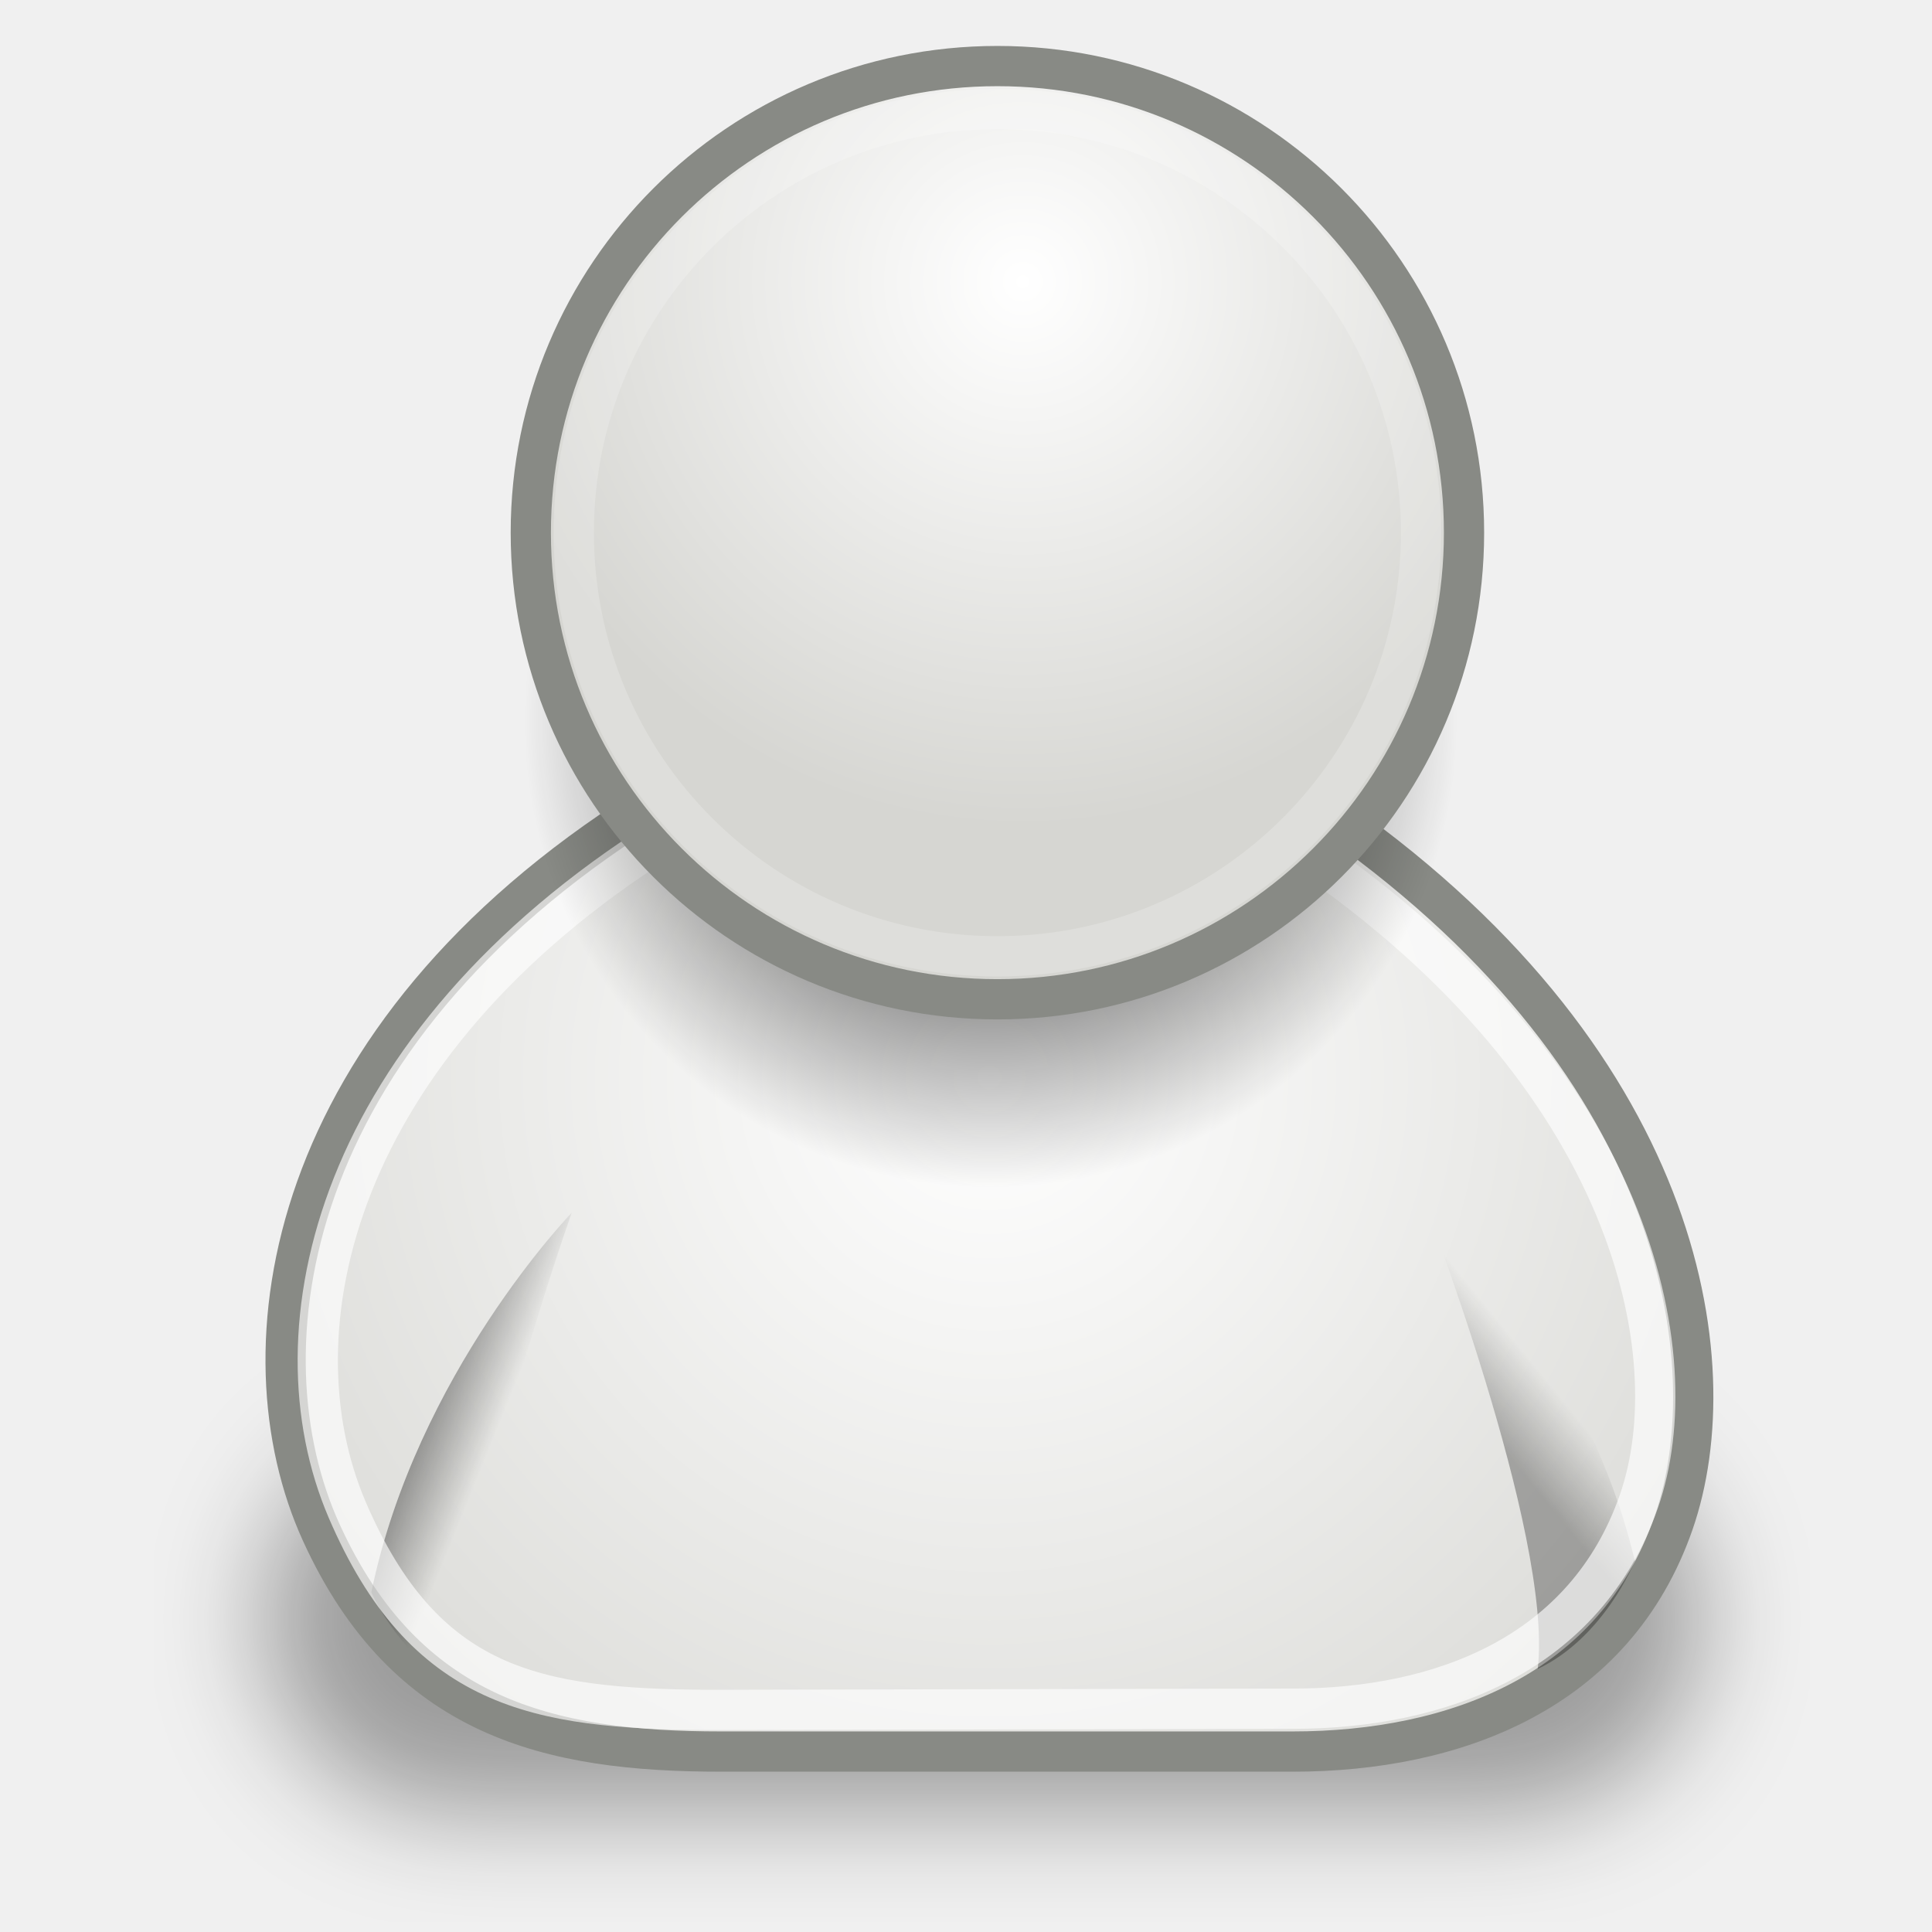
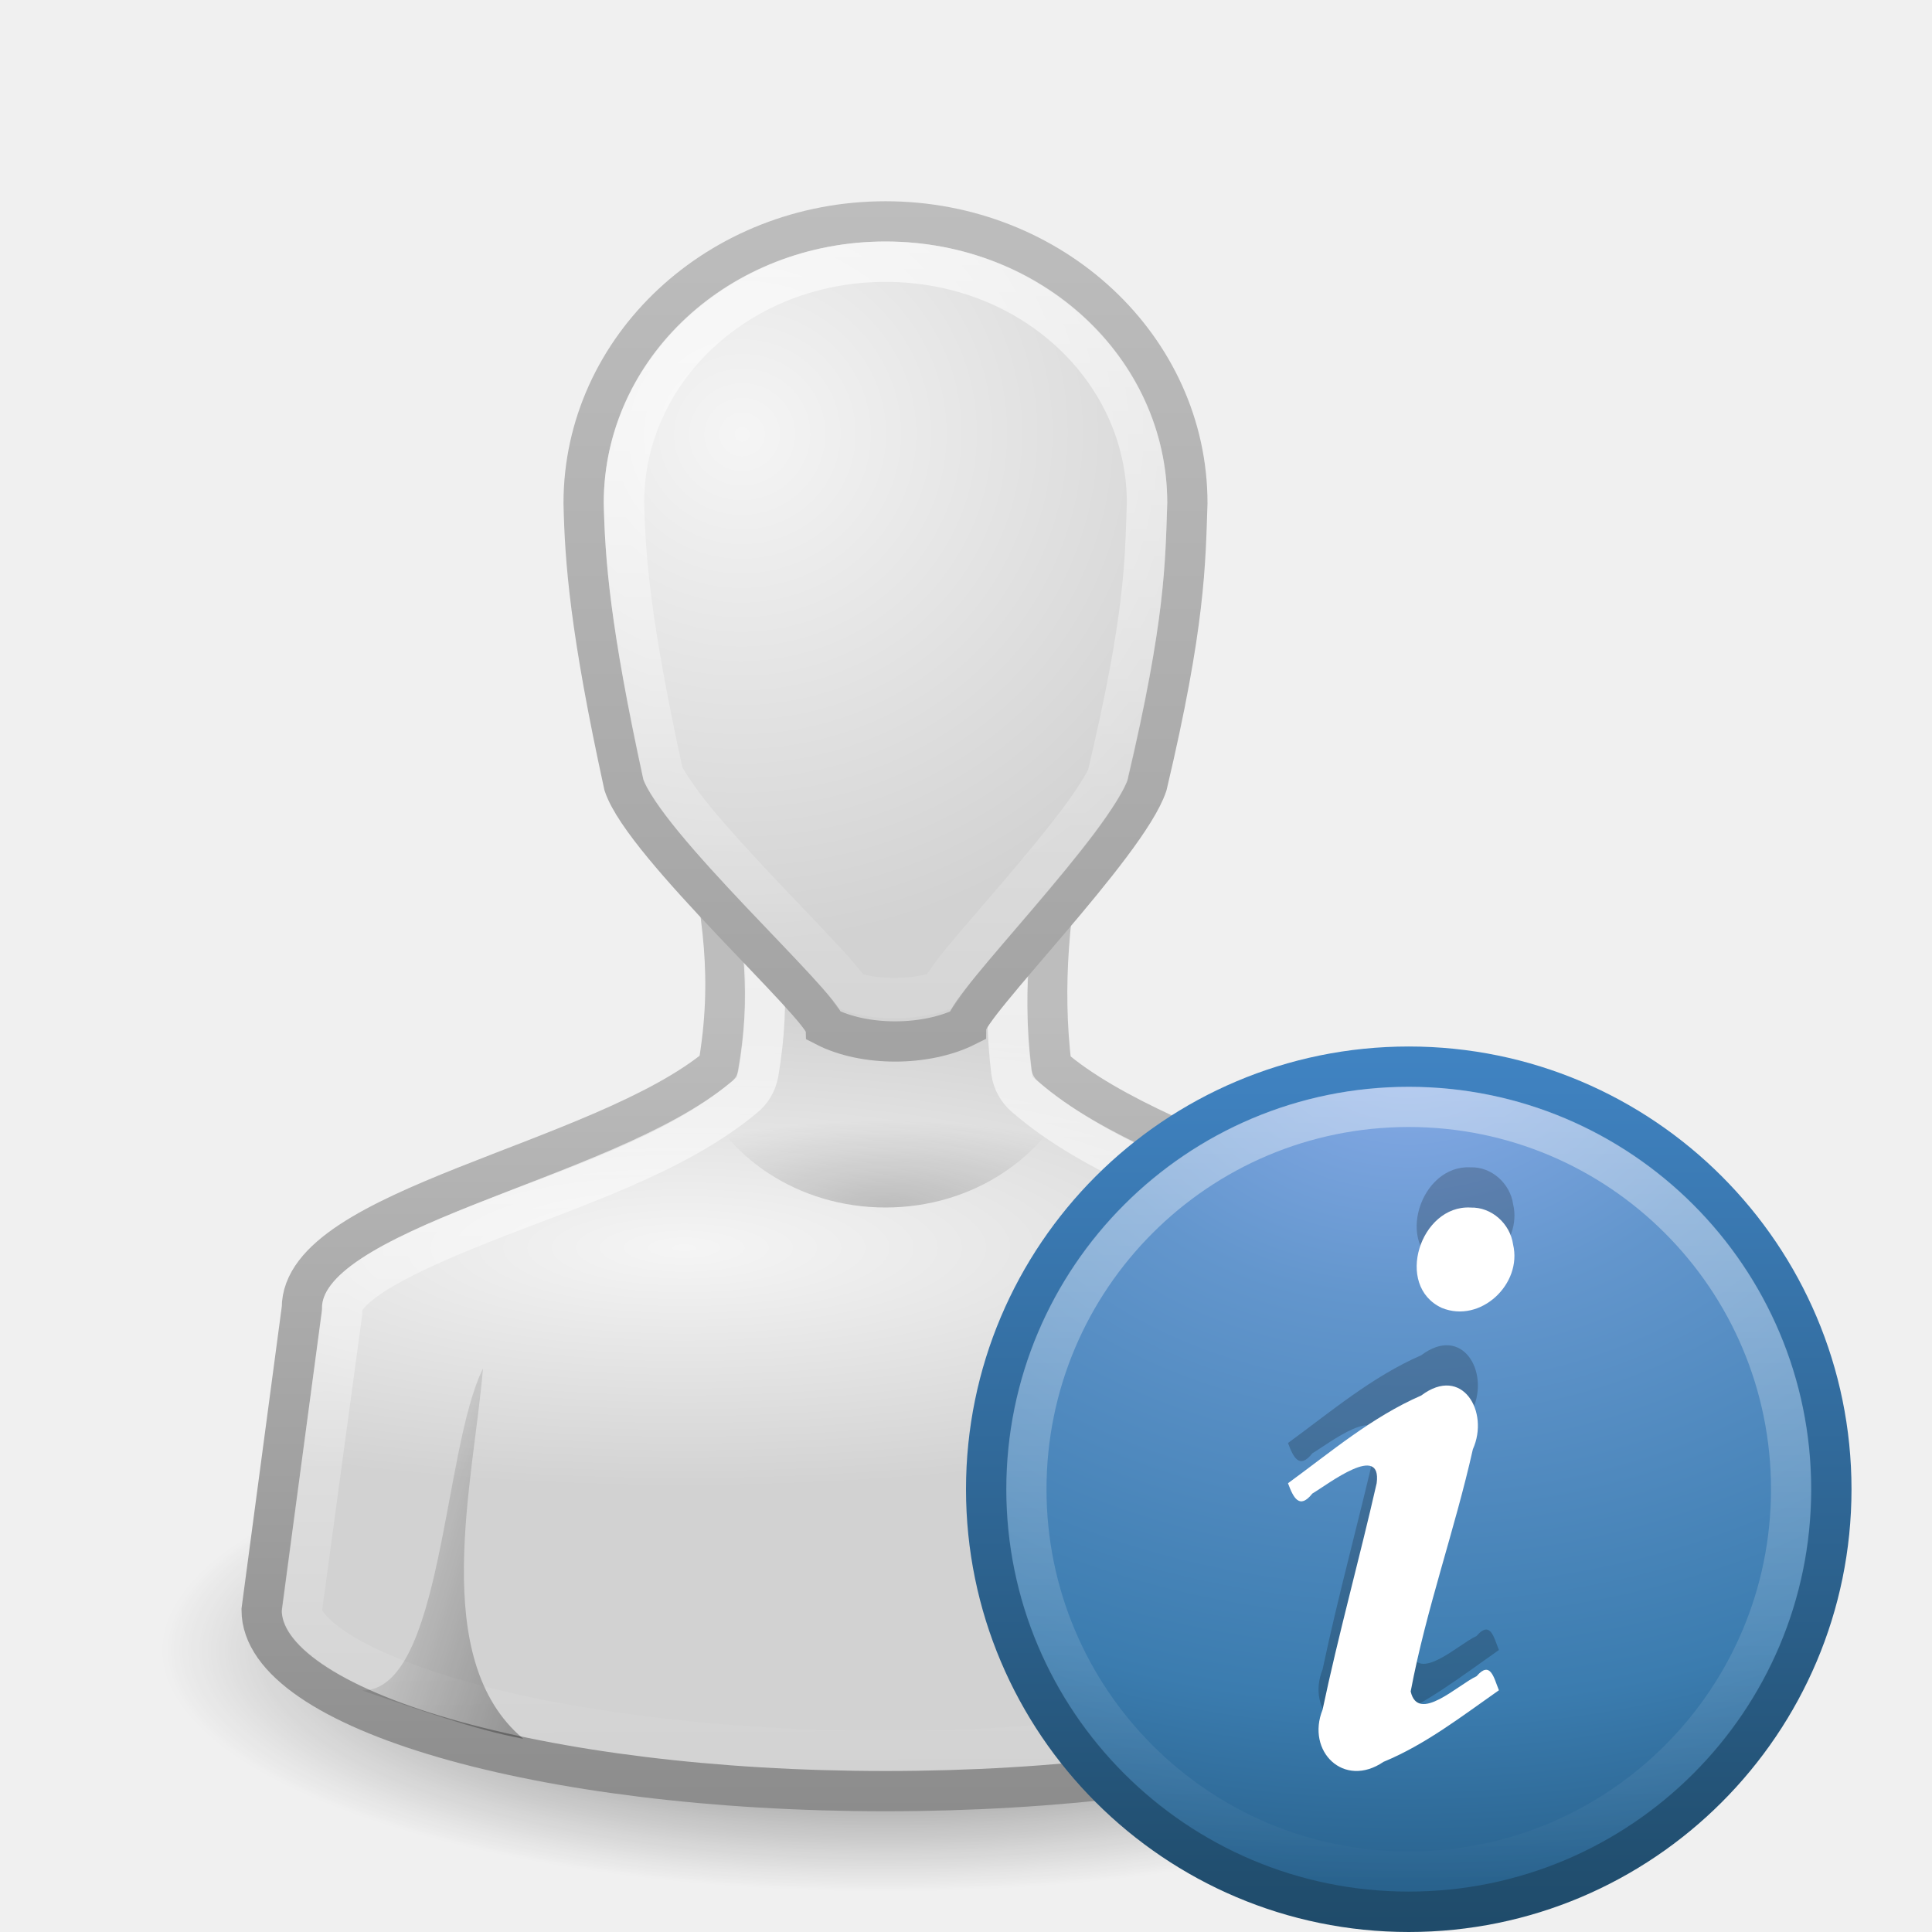
- <svg xmlns="http://www.w3.org/2000/svg" xmlns:xlink="http://www.w3.org/1999/xlink" width="48px" height="48px" id="svg2108">
+ <svg xmlns="http://www.w3.org/2000/svg" xmlns:xlink="http://www.w3.org/1999/xlink" version="1.0" width="48" height="48" id="svg11300">
  <defs id="defs3">
-     <linearGradient id="linearGradient4562">
-       <stop style="stop-color:#ffffff;stop-opacity:1;" offset="0" id="stop4564" />
-       <stop style="stop-color:#d6d6d2;stop-opacity:1;" offset="1" id="stop4566" />
+     <linearGradient id="linearGradient3785">
+       <stop id="stop3787" style="stop-color:#bdbdbd;stop-opacity:1" offset="0" />
+       <stop id="stop3789" style="stop-color:#8c8c8c;stop-opacity:1" offset="1" />
    </linearGradient>
-     <linearGradient id="linearGradient4356">
-       <stop style="stop-color:#000000;stop-opacity:1;" offset="0" id="stop4358" />
-       <stop style="stop-color:#000000;stop-opacity:0;" offset="1" id="stop4360" />
+     <linearGradient id="linearGradient6954">
+       <stop id="stop6960" style="stop-color:#f5f5f5;stop-opacity:1" offset="0" />
+       <stop id="stop6962" style="stop-color:#d2d2d2;stop-opacity:1" offset="1" />
    </linearGradient>
-     <linearGradient id="linearGradient3824">
-       <stop style="stop-color:#ffffff;stop-opacity:1;" offset="0" id="stop3826" />
-       <stop style="stop-color:#c9c9c9;stop-opacity:1;" offset="1" id="stop3828" />
+     <linearGradient id="linearGradient3341">
+       <stop id="stop3343" style="stop-color:white;stop-opacity:1" offset="0" />
+       <stop id="stop3345" style="stop-color:white;stop-opacity:0" offset="1" />
    </linearGradient>
-     <linearGradient id="linearGradient3816">
-       <stop style="stop-color:#000000;stop-opacity:1;" offset="0" id="stop3818" />
-       <stop style="stop-color:#000000;stop-opacity:0;" offset="1" id="stop3820" />
+     <linearGradient id="linearGradient5060">
+       <stop id="stop5062" style="stop-color:black;stop-opacity:1" offset="0" />
+       <stop id="stop5064" style="stop-color:black;stop-opacity:0" offset="1" />
    </linearGradient>
-     <radialGradient xlink:href="#linearGradient3816" id="radialGradient3822" cx="31.113" cy="19.009" fx="31.113" fy="19.009" r="8.662" gradientUnits="userSpaceOnUse" />
-     <linearGradient xlink:href="#linearGradient4356" id="linearGradient4362" x1="20.662" y1="35.818" x2="22.627" y2="36.218" gradientUnits="userSpaceOnUse" gradientTransform="matrix(1.3161,0.243028,-0.243028,1.3161,-9.262129,-16.07396)" />
-     <linearGradient xlink:href="#linearGradient4356" id="linearGradient4366" gradientUnits="userSpaceOnUse" x1="22.687" y1="36.39" x2="21.408" y2="35.74" gradientTransform="matrix(-1.308485,0.281154,0.281154,1.308485,57.41196,-17.2385)" />
-     <linearGradient xlink:href="#linearGradient4356" id="linearGradient1366" gradientUnits="userSpaceOnUse" gradientTransform="matrix(-1.308485,0.281154,0.281154,1.308485,39.09106,-26.21225)" x1="22.687" y1="36.39" x2="21.408" y2="35.74" />
-     <linearGradient xlink:href="#linearGradient3824" id="linearGradient1372" gradientUnits="userSpaceOnUse" gradientTransform="matrix(1.33835,0,0,1.33835,-33.47918,-20.70004)" x1="30.936" y1="29.553" x2="30.936" y2="35.803" />
-     <radialGradient xlink:href="#linearGradient4562" id="radialGradient4568" cx="24.754" cy="26.814" fx="24.754" fy="26.814" r="17.986" gradientTransform="matrix(1.354517,4.451877e-16,-3.340511e-8,1.366395,-8.947464,-9.871365)" gradientUnits="userSpaceOnUse" />
-     <radialGradient xlink:href="#linearGradient4562" id="radialGradient3816" gradientUnits="userSpaceOnUse" gradientTransform="matrix(0.558489,1.477485e-16,-1.377346e-8,0.563387,14.87134,4.364123)" cx="29.922" cy="17.728" fx="29.922" fy="17.728" r="17.986" />
-     <filter x="-0.076" width="1.152" y="-0.283" height="1.567" id="filter5655">
-       <feGaussianBlur stdDeviation="1.453" id="feGaussianBlur5657" />
-     </filter>
+     <radialGradient cx="32" cy="41.5" r="21" fx="32" fy="41.5" id="radialGradient2880" xlink:href="#linearGradient5060" gradientUnits="userSpaceOnUse" gradientTransform="matrix(1,0,0,0.3571429,0,26.67857)" />
+     <radialGradient cx="25" cy="28.66" r="16" fx="25" fy="28.66" id="radialGradient2882" xlink:href="#linearGradient6954" gradientUnits="userSpaceOnUse" gradientTransform="matrix(1.3125,0,0,0.373267,-7.812498,20.30217)" />
+     <linearGradient x1="30" y1="25.085" x2="30" y2="45" id="linearGradient2884" xlink:href="#linearGradient3785" gradientUnits="userSpaceOnUse" />
+     <linearGradient x1="24.787" y1="53.869" x2="24.875" y2="83.5" id="linearGradient2886" xlink:href="#linearGradient3341" gradientUnits="userSpaceOnUse" />
+     <radialGradient cx="26.376" cy="12.313" r="8" fx="26.376" fy="12.313" id="radialGradient2888" xlink:href="#linearGradient6954" gradientUnits="userSpaceOnUse" gradientTransform="matrix(1.640165,-0.1325824,0.1281138,1.584884,-18.39635,-5.227426)" />
+     <linearGradient x1="30" y1="5" x2="30" y2="44.679" id="linearGradient2890" xlink:href="#linearGradient3785" gradientUnits="userSpaceOnUse" />
+     <linearGradient x1="22" y1="39" x2="17" y2="37.438" id="linearGradient2892" xlink:href="#linearGradient5060" gradientUnits="userSpaceOnUse" />
+     <linearGradient x1="38" y1="39" x2="43" y2="38.6" id="linearGradient2894" xlink:href="#linearGradient5060" gradientUnits="userSpaceOnUse" />
+     <radialGradient cx="30" cy="33.188" r="4.688" fx="30" fy="33.188" id="radialGradient2896" xlink:href="#linearGradient5060" gradientUnits="userSpaceOnUse" gradientTransform="matrix(1.527973,-7.0647448e-7,2.1308638e-7,0.4608663,-15.8392,14.70502)" />
+     <linearGradient x1="30" y1="3.041" x2="30" y2="27.957" id="linearGradient2898" xlink:href="#linearGradient3341" gradientUnits="userSpaceOnUse" />
+     <radialGradient cx="23.896" cy="3.99" r="20.397" fx="23.896" fy="3.99" id="radialGradient2456" xlink:href="#linearGradient3242-187-536" gradientUnits="userSpaceOnUse" gradientTransform="matrix(0,1.231614,-1.625708,0,18.48658,-28.72078)" />
+     <linearGradient id="linearGradient3242-187-536">
+       <stop id="stop2778" style="stop-color:#8badea;stop-opacity:1" offset="0" />
+       <stop id="stop2780" style="stop-color:#6396cd;stop-opacity:1" offset="0.262" />
+       <stop id="stop2782" style="stop-color:#3b7caf;stop-opacity:1" offset="0.661" />
+       <stop id="stop2784" style="stop-color:#194c70;stop-opacity:1" offset="1" />
+     </linearGradient>
+     <linearGradient x1="18.379" y1="44.98" x2="18.379" y2="3.082" id="linearGradient2458" xlink:href="#linearGradient2490-182-124" gradientUnits="userSpaceOnUse" gradientTransform="matrix(0.5160413,0,0,0.5160413,-0.384991,-0.3849911)" />
+     <linearGradient id="linearGradient2490-182-124">
+       <stop id="stop2788" style="stop-color:#1f4b6a;stop-opacity:1" offset="0" />
+       <stop id="stop2790" style="stop-color:#4083c2;stop-opacity:1" offset="1" />
+     </linearGradient>
+     <linearGradient x1="63.397" y1="-12.489" x2="63.397" y2="5.468" id="linearGradient3843" xlink:href="#linearGradient3341" gradientUnits="userSpaceOnUse" gradientTransform="matrix(1.086273,0,0,1.086248,-55.56661,15.81364)" />
  </defs>
-   <g id="layer1" style="display:inline">
-     <path style="opacity:1;color:#000000;fill:url(#linearGradient1372);fill-opacity:1;fill-rule:evenodd;stroke:none;stroke-width:1px;stroke-linecap:round;stroke-linejoin:round;marker:none;marker-start:none;marker-mid:none;marker-end:none;stroke-miterlimit:4;stroke-dasharray:none;stroke-dashoffset:0;stroke-opacity:1;visibility:visible;display:inline;overflow:visible" d="M 13.365,24.85 L 19.044,24.85 L 15.731,21.775 L 15.022,22.721 L 14.312,22.011 L 13.365,24.85 z " id="path4173" />
-     <path id="path4370" d="M 19.883,32.491 C 21.531,31.713 22.298,29.811 22.298,29.811 C 21.014,24.4 16.976,20.653 16.976,20.653 C 16.976,20.653 20.275,29.141 19.883,32.491 z " style="opacity:0.228;color:#000000;fill:url(#linearGradient1366);fill-opacity:1;fill-rule:evenodd;stroke:none;stroke-width:1px;stroke-linecap:round;stroke-linejoin:round;marker:none;marker-start:none;marker-mid:none;marker-end:none;stroke-miterlimit:4;stroke-dasharray:none;stroke-dashoffset:0;stroke-opacity:1;visibility:visible;display:inline;overflow:visible" />
-   </g>
-   <g id="layer2" style="display:inline">
-     <rect style="opacity:0.349;color:#000000;fill:#000000;fill-opacity:1;fill-rule:nonzero;stroke:none;stroke-width:0.3;stroke-linecap:butt;stroke-linejoin:miter;marker:none;marker-start:none;marker-mid:none;marker-end:none;stroke-miterlimit:10;stroke-dasharray:none;stroke-dashoffset:0;stroke-opacity:1;visibility:visible;display:block;overflow:visible;filter:url(#filter5655);enable-background:accumulate" id="rect4608" width="38.184" height="10.253" x="5.303" y="35.449" rx="5.127" ry="5.127" transform="matrix(0.9351852,0,0,0.9351852,1.581169,2.276332)" />
-     <path style="opacity:1;color:#000000;fill:url(#radialGradient4568);fill-opacity:1.0;fill-rule:evenodd;stroke:#888a85;stroke-width:1px;stroke-linecap:round;stroke-linejoin:round;marker:none;marker-start:none;marker-mid:none;marker-end:none;stroke-miterlimit:4;stroke-dasharray:none;stroke-dashoffset:0;stroke-opacity:1;visibility:visible;display:inline;overflow:visible" d="M 17.919,43.517 L 32.114,43.517 C 36.136,43.517 40.118,42.042 41.578,37.839 C 42.964,33.847 41.814,26.246 32.824,20.095 L 16.026,20.095 C 7.036,25.773 5.912,33.538 7.982,38.075 C 10.091,42.698 13.66,43.517 17.919,43.517 z " id="path4308" />
-     <path id="path4364" d="M 38.204,41.464 C 39.852,40.687 40.619,38.784 40.619,38.784 C 39.335,33.374 35.297,29.626 35.297,29.626 C 35.297,29.626 38.596,38.115 38.204,41.464 z " style="opacity:0.291;color:#000000;fill:url(#linearGradient4366);fill-opacity:1;fill-rule:evenodd;stroke:none;stroke-width:1px;stroke-linecap:round;stroke-linejoin:round;marker:none;marker-start:none;marker-mid:none;marker-end:none;stroke-miterlimit:4;stroke-dasharray:none;stroke-dashoffset:0;stroke-opacity:1;visibility:visible;display:inline;overflow:visible" />
-     <path style="opacity:0.549;color:#000000;fill:url(#linearGradient4362);fill-opacity:1;fill-rule:evenodd;stroke:none;stroke-width:1px;stroke-linecap:round;stroke-linejoin:round;marker:none;marker-start:none;marker-mid:none;marker-end:none;stroke-miterlimit:4;stroke-dasharray:none;stroke-dashoffset:0;stroke-opacity:1;visibility:visible;display:inline;overflow:visible" d="M 11.643,42.046 C 9.973,41.317 9.226,39.559 9.226,39.559 C 10.352,34.113 14.205,30.129 14.205,30.129 C 14.205,30.129 11.154,38.71 11.643,42.046 z " id="path4354" />
-     <path id="path4314" d="M 17.593,42.483 L 32.121,42.452 C 35.775,42.452 39.394,41.112 40.72,37.293 C 41.979,33.666 40.589,26.759 32.42,21.17 L 16.464,20.833 C 8.295,25.993 6.714,33.048 8.625,37.508 C 10.537,41.967 13.326,42.452 17.593,42.483 z " style="opacity:0.643;color:#000000;fill:none;fill-opacity:1;fill-rule:evenodd;stroke:#ffffff;stroke-width:1px;stroke-linecap:round;stroke-linejoin:round;marker:none;marker-start:none;marker-mid:none;marker-end:none;stroke-miterlimit:4;stroke-dasharray:none;stroke-dashoffset:0;stroke-opacity:1;visibility:visible;display:inline;overflow:visible" />
-     <path d="M 39.775 19.009 A 8.662 8.662 0 1 1  22.451,19.009 A 8.662 8.662 0 1 1  39.775 19.009 z" id="path4318" style="opacity:1;color:#000000;fill:url(#radialGradient3822);fill-opacity:1;fill-rule:evenodd;stroke:none;stroke-width:1px;stroke-linecap:round;stroke-linejoin:round;marker:none;marker-start:none;marker-mid:none;marker-end:none;stroke-miterlimit:4;stroke-dasharray:none;stroke-dashoffset:0;stroke-opacity:1;visibility:visible;display:inline;overflow:visible" transform="matrix(1.33835,0,0,1.33835,-17.02698,-7.522361)" />
-     <path style="opacity:1;color:#000000;fill:url(#radialGradient3816);fill-opacity:1;fill-rule:evenodd;stroke:#888a85;stroke-width:0.747px;stroke-linecap:round;stroke-linejoin:round;marker:none;marker-start:none;marker-mid:none;marker-end:none;stroke-miterlimit:4;stroke-dasharray:none;stroke-dashoffset:0;stroke-opacity:1;visibility:visible;display:inline;overflow:visible" id="path4320" d="M 39.775 19.009 A 8.662 8.662 0 1 1  22.451,19.009 A 8.662 8.662 0 1 1  39.775 19.009 z" transform="matrix(1.33835,0,0,1.33835,-16.85969,-12.20659)" />
-     <path d="M 39.775 19.009 A 8.662 8.662 0 1 1  22.451,19.009 A 8.662 8.662 0 1 1  39.775 19.009 z" id="path4322" style="opacity:0.196;color:#000000;fill:none;fill-opacity:1;fill-rule:evenodd;stroke:#ffffff;stroke-width:0.823px;stroke-linecap:round;stroke-linejoin:round;marker:none;marker-start:none;marker-mid:none;marker-end:none;stroke-miterlimit:4;stroke-dasharray:none;stroke-dashoffset:0;stroke-opacity:1;visibility:visible;display:inline;overflow:visible" transform="matrix(1.215123,0,0,1.215123,-13.02574,-9.864199)" />
+   <g id="g3055">
+     <g transform="translate(-8,0)" id="g3912">
+       <path d="m 53,41.5 a 21,7.5 0 1 1 -42,0 21,7.5 0 1 1 42,0 z" transform="matrix(0.8571429,0,0,0.8,2.571429,7.8)" id="path3823" style="opacity:0.7;fill:url(#radialGradient2880);fill-opacity:1;stroke:none" />
+       <path d="m 25.5,20.5 c 0.46,2.177 0.717,3.823 0.344,6 C 22.933,28.915 15.489,30 15.5,32.5 l -1,7.5 c 0,2.485 6.94,4.5 15.5,4.5 8.56,0 15.5,-2.015 15.5,-4.5 l -1,-7.5 C 44.488,30.36 37,29 34.125,26.5 33.879,24.48 34.075,22.52 34.5,20.5 l -9,0 z" id="path3766" style="fill:url(#radialGradient2882);fill-opacity:1;stroke:url(#linearGradient2884);stroke-width:1;stroke-miterlimit:4;stroke-opacity:1;stroke-dasharray:none" />
+       <path d="m 22.531,61 c 0.305,1.69 0.511,3.272 0.188,5.156 a 1.003,1.003 0 0 1 -0.375,0.625 c -1.722,1.429 -4.345,2.254 -6.531,3.125 -1.093,0.435 -2.066,0.87 -2.688,1.281 -0.622,0.411 -0.751,0.685 -0.75,0.812 a 1.003,1.003 0 0 1 0,0.125 l -1,7.375 c 0,0.003 -1.1e-4,0.028 0,0.031 0.005,0.158 0.15,0.473 0.781,0.906 0.644,0.442 1.694,0.893 3.031,1.281 C 17.861,82.495 21.673,83 25.875,83 c 4.202,0 8.014,-0.505 10.688,-1.281 1.337,-0.388 2.387,-0.839 3.031,-1.281 0.631,-0.433 0.776,-0.748 0.781,-0.906 l 0,-0.031 -1,-7.375 a 1.003,1.003 0 0 1 0,-0.125 c 1.37e-4,0.025 0.016,0.003 -0.094,-0.125 -0.109,-0.128 -0.334,-0.299 -0.656,-0.5 -0.644,-0.402 -1.646,-0.857 -2.75,-1.312 C 33.666,69.152 31.039,68.224 29.344,66.75 A 1.003,1.003 0 0 1 29,66.125 C 28.788,64.382 28.943,62.684 29.219,61 l -6.688,0 z" transform="translate(4.125049,-39.5)" id="path3894" style="fill:none;stroke:url(#linearGradient2886);stroke-width:1;stroke-miterlimit:4;stroke-opacity:1;stroke-dasharray:none" />
+       <path d="m 30,5.5 c -4.142,0 -7.5,3.134 -7.5,7 0.032,1.431 0.155,3.13 1,7 0.5,1.5 4.96,5.5 5,6 0.97,0.5 2.5,0.5 3.5,0 0,-0.5 4,-4.5 4.5,-6 0.951,-4.022 0.949,-5.5 1,-7 0,-3.866 -3.358,-7 -7.5,-7 z" id="path3764" style="fill:url(#radialGradient2888);fill-opacity:1;stroke:url(#linearGradient2890);stroke-width:1;stroke-miterlimit:4;stroke-opacity:1;stroke-dasharray:none" />
+       <path d="m 21,43.2 c -2.362,-1.982 -1.236,-6.383 -1,-9.2 -1,2 -1,8 -3,8 1.363,0.459 2.75,0.966 4,1.2 z" id="path3848" style="opacity:0.3;fill:url(#linearGradient2892);fill-opacity:1;stroke:none" />
+       <path d="m 39,43.2 c 2.35,-1.744 1.157,-6.486 1,-9.2 1,2 1,8 3,8 -1.363,0.459 -2.75,0.966 -4,1.2 z" id="path3850" style="opacity:0.3;fill:url(#linearGradient2894);fill-opacity:1;stroke:none" />
+       <path d="m 25.312,27 c 0.686,1.745 2.519,3 4.688,3 2.169,0 4.001,-1.255 4.688,-3 l -9.375,0 z" id="path3833" style="opacity:0.2;fill:url(#radialGradient2896);fill-opacity:1;stroke:none" />
+       <path d="m 30,6.531 c -3.614,0 -6.45,2.679 -6.469,5.938 1.42e-4,0.006 -1.45e-4,0.025 0,0.031 0.032,1.374 0.156,2.981 0.969,6.719 0.041,0.097 0.335,0.583 0.781,1.125 0.461,0.559 1.04,1.194 1.625,1.812 0.585,0.619 1.177,1.232 1.625,1.719 0.224,0.243 0.405,0.458 0.562,0.656 0.014,0.018 0.018,0.045 0.031,0.062 0.58,0.228 1.59,0.23 2.219,0 0.14,-0.204 0.3,-0.443 0.5,-0.688 0.4,-0.49 0.911,-1.068 1.438,-1.688 0.527,-0.62 1.079,-1.282 1.5,-1.844 0.4,-0.534 0.658,-0.977 0.719,-1.125 0.003,-0.014 -0.003,-0.017 0,-0.031 0.923,-3.909 0.918,-5.212 0.969,-6.719 0,-0.011 5.9e-5,-0.021 0,-0.031 C 36.45,9.21 33.614,6.531 30,6.531 z" transform="matrix(1.00452,0,0,1.003381,-0.1356006,-0.05135866)" id="path3906" style="opacity:0.7;fill:none;stroke:url(#linearGradient2898);stroke-width:1;stroke-miterlimit:4;stroke-opacity:1;stroke-dasharray:none" />
+     </g>
+     <g transform="translate(23.00004,24.99996)" id="layer1">
+       <path d="m 12,1.502 c -5.793,0 -10.498,4.706 -10.498,10.498 0,5.793 4.706,10.498 10.498,10.498 5.793,0 10.498,-4.706 10.498,-10.498 0,-5.793 -4.706,-10.498 -10.498,-10.498 z" id="path2555" style="fill:url(#radialGradient2456);fill-opacity:1;stroke:url(#linearGradient2458);stroke-width:1.004;stroke-linecap:round;stroke-linejoin:round;stroke-miterlimit:4;stroke-opacity:1;stroke-dasharray:none;stroke-dashoffset:0" />
+       <path d="m 21.5,12 c 0,5.247 -4.254,9.5 -9.5,9.5 -5.247,0 -9.5,-4.254 -9.5,-9.5 0,-5.247 4.253,-9.5 9.5,-9.5 5.246,0 9.5,4.253 9.5,9.5 l 0,0 z" id="path2463" style="opacity:0.4;fill:none;stroke:url(#linearGradient3843);stroke-width:1;stroke-miterlimit:4;stroke-opacity:1;stroke-dasharray:none" />
+       <path d="m 9,10.851 c 0.134,0.364 0.285,0.659 0.605,0.256 0.398,-0.237 1.731,-1.274 1.598,-0.258 -0.427,1.881 -0.946,3.742 -1.344,5.628 -0.415,1.033 0.528,1.967 1.513,1.296 1.047,-0.432 1.948,-1.135 2.868,-1.779 -0.126,-0.308 -0.209,-0.75 -0.556,-0.348 -0.456,0.207 -1.451,1.182 -1.636,0.378 0.383,-2.037 1.092,-3.998 1.545,-6.018 C 14.011,9.076 13.329,7.903 12.31,8.671 11.088,9.203 10.067,10.072 9,10.851 z M 13.534,4.002 C 12.287,3.935 11.636,5.945 12.82,6.494 13.781,6.889 14.827,5.903 14.593,4.918 14.52,4.405 14.059,3.984 13.534,4.002 l -10e-7,0 z" id="text3482" style="font-size:40px;font-style:normal;font-variant:normal;font-weight:bold;font-stretch:normal;text-align:start;line-height:100%;writing-mode:lr-tb;text-anchor:start;opacity:0.2;fill:black;fill-opacity:1;stroke:none;font-family:URW Palladio L;-inkscape-font-specification:URW Palladio L Bold" />
+       <path d="m 9,11.851 c 0.134,0.364 0.285,0.659 0.605,0.256 0.398,-0.237 1.731,-1.274 1.598,-0.258 -0.427,1.881 -0.946,3.742 -1.344,5.628 -0.415,1.033 0.528,1.967 1.513,1.296 1.047,-0.432 1.948,-1.135 2.868,-1.779 -0.126,-0.308 -0.209,-0.75 -0.556,-0.348 -0.456,0.207 -1.451,1.182 -1.636,0.378 0.383,-2.037 1.092,-3.998 1.545,-6.018 C 14.011,10.076 13.329,8.903 12.31,9.671 11.088,10.203 10.067,11.072 9,11.851 z m 4.534,-6.85 c -1.246,-0.066 -1.898,1.943 -0.714,2.493 0.961,0.394 2.007,-0.591 1.772,-1.576 C 14.52,5.405 14.059,4.984 13.534,5.002 l -10e-7,0 z" id="path3536" style="font-size:40px;font-style:normal;font-variant:normal;font-weight:bold;font-stretch:normal;text-align:start;line-height:100%;writing-mode:lr-tb;text-anchor:start;fill:white;fill-opacity:1;stroke:none;font-family:URW Palladio L;-inkscape-font-specification:URW Palladio L Bold" />
+     </g>
  </g>
</svg>
